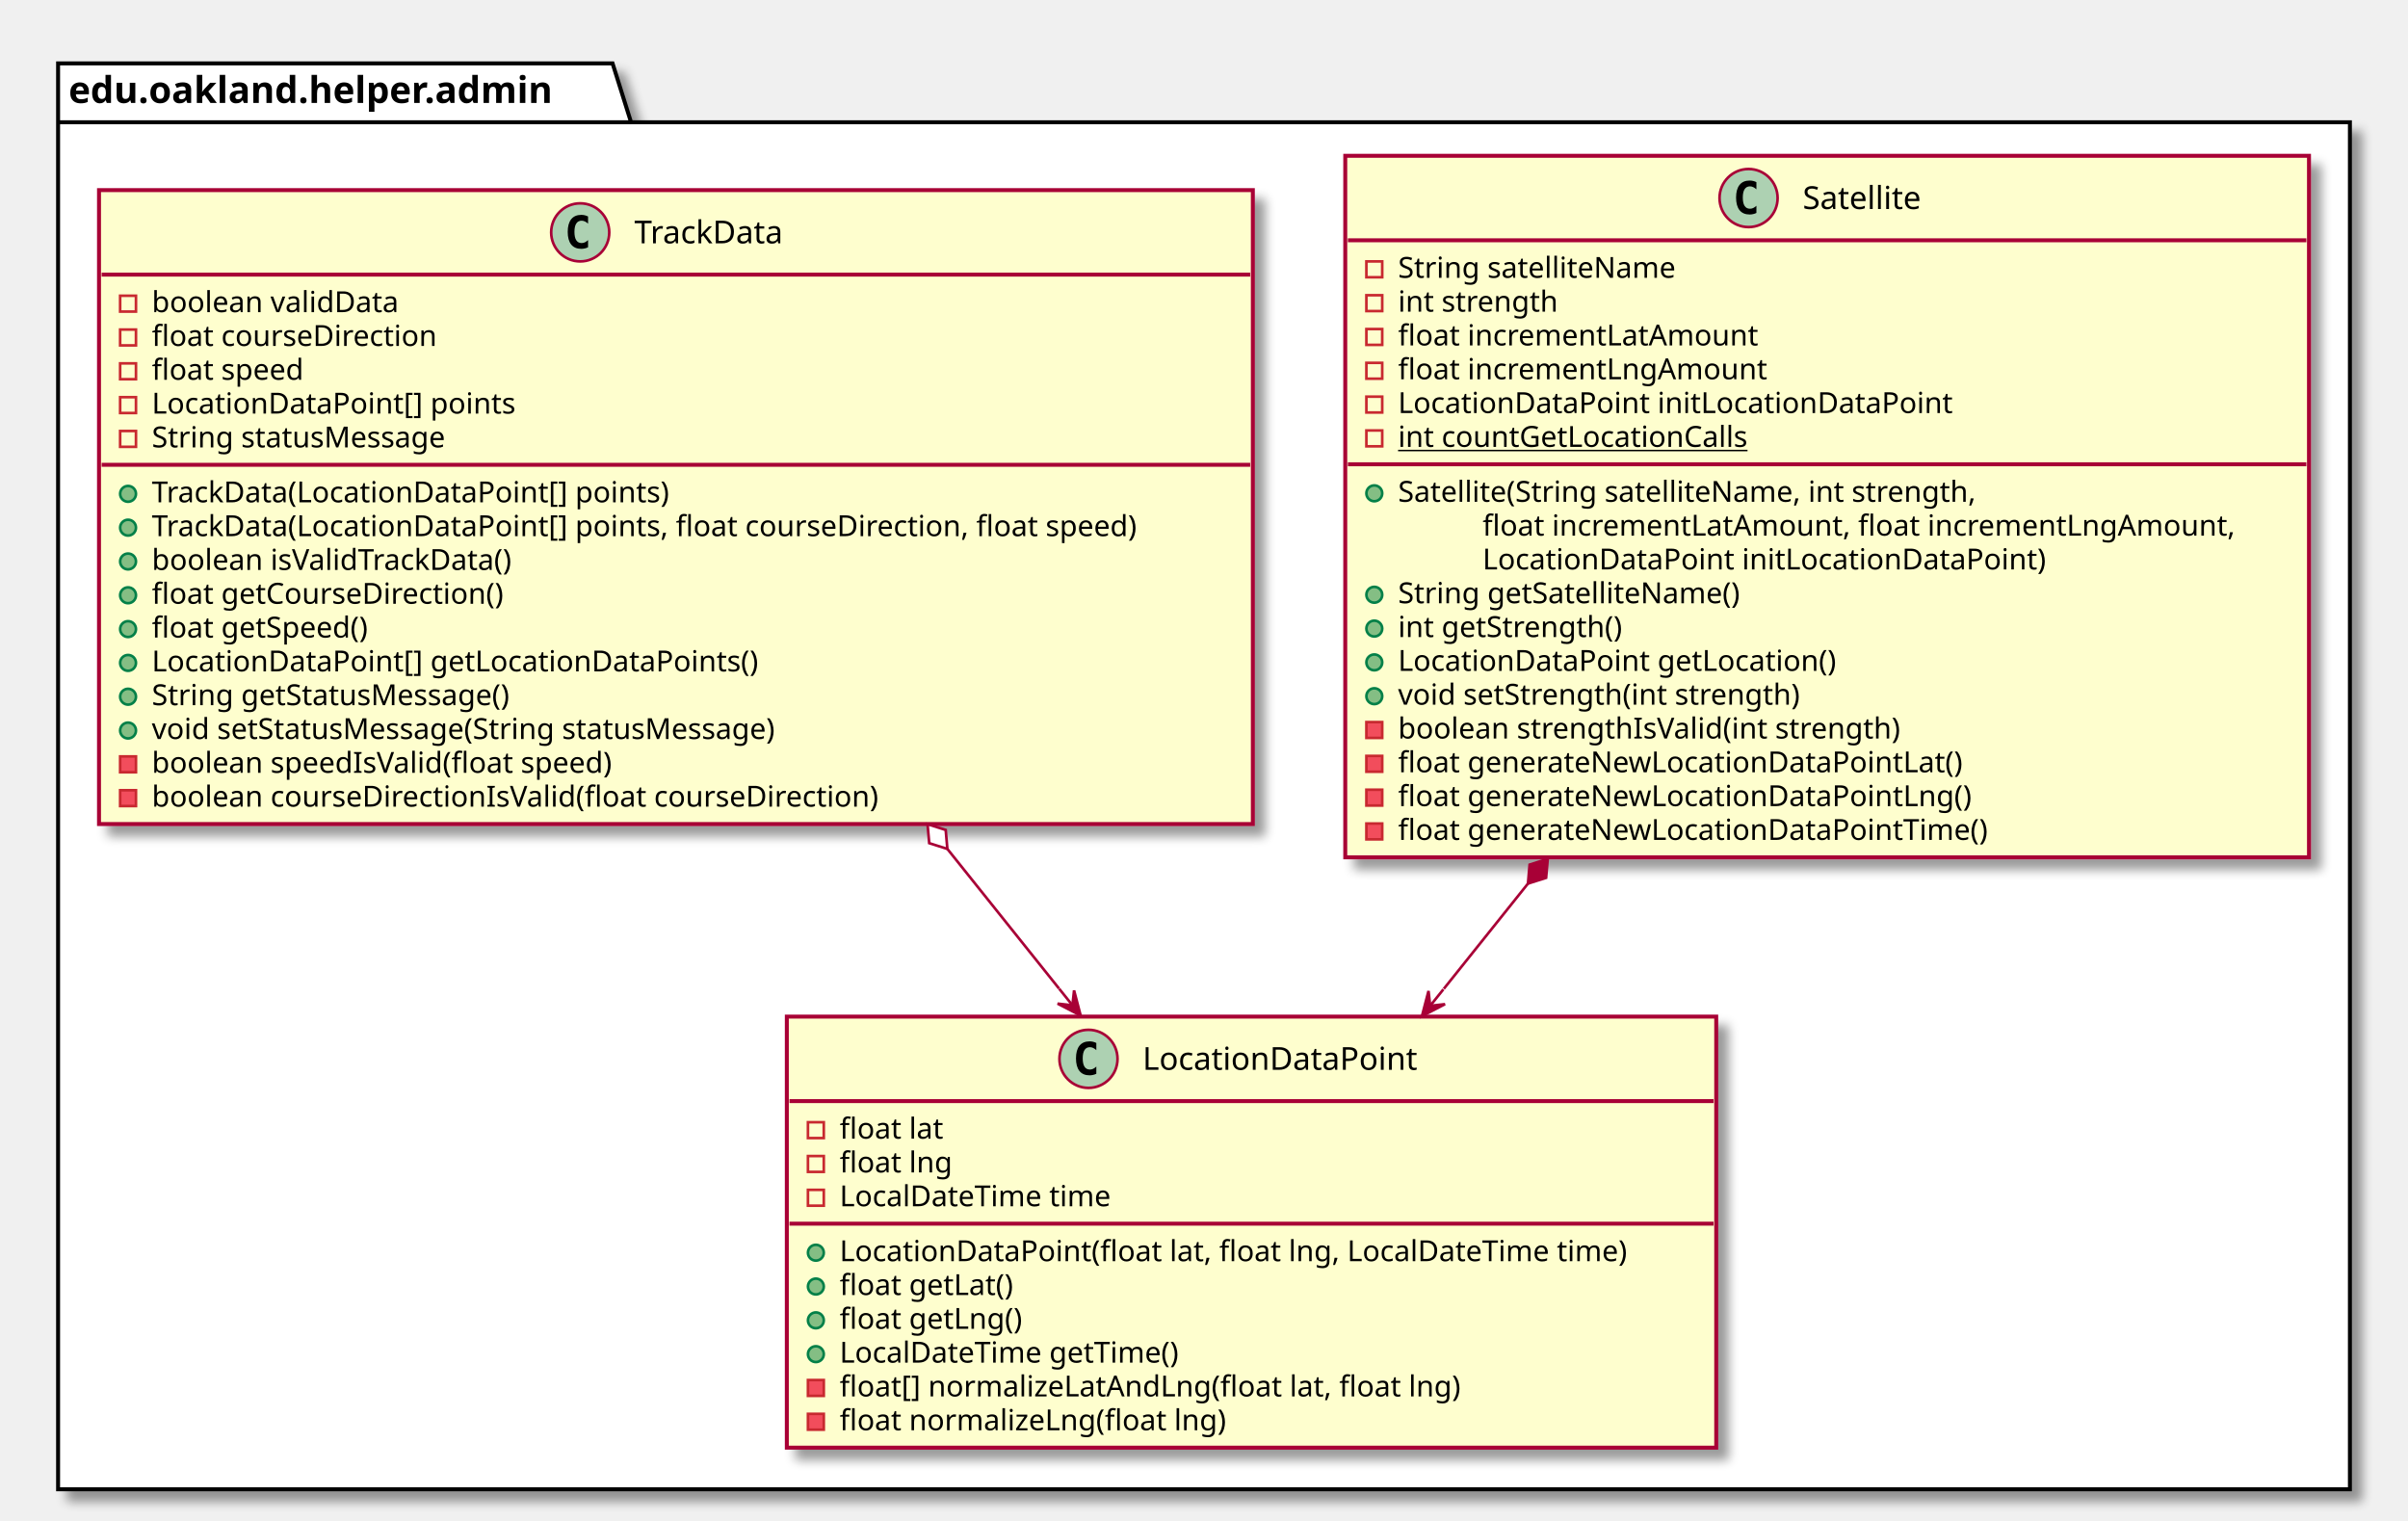
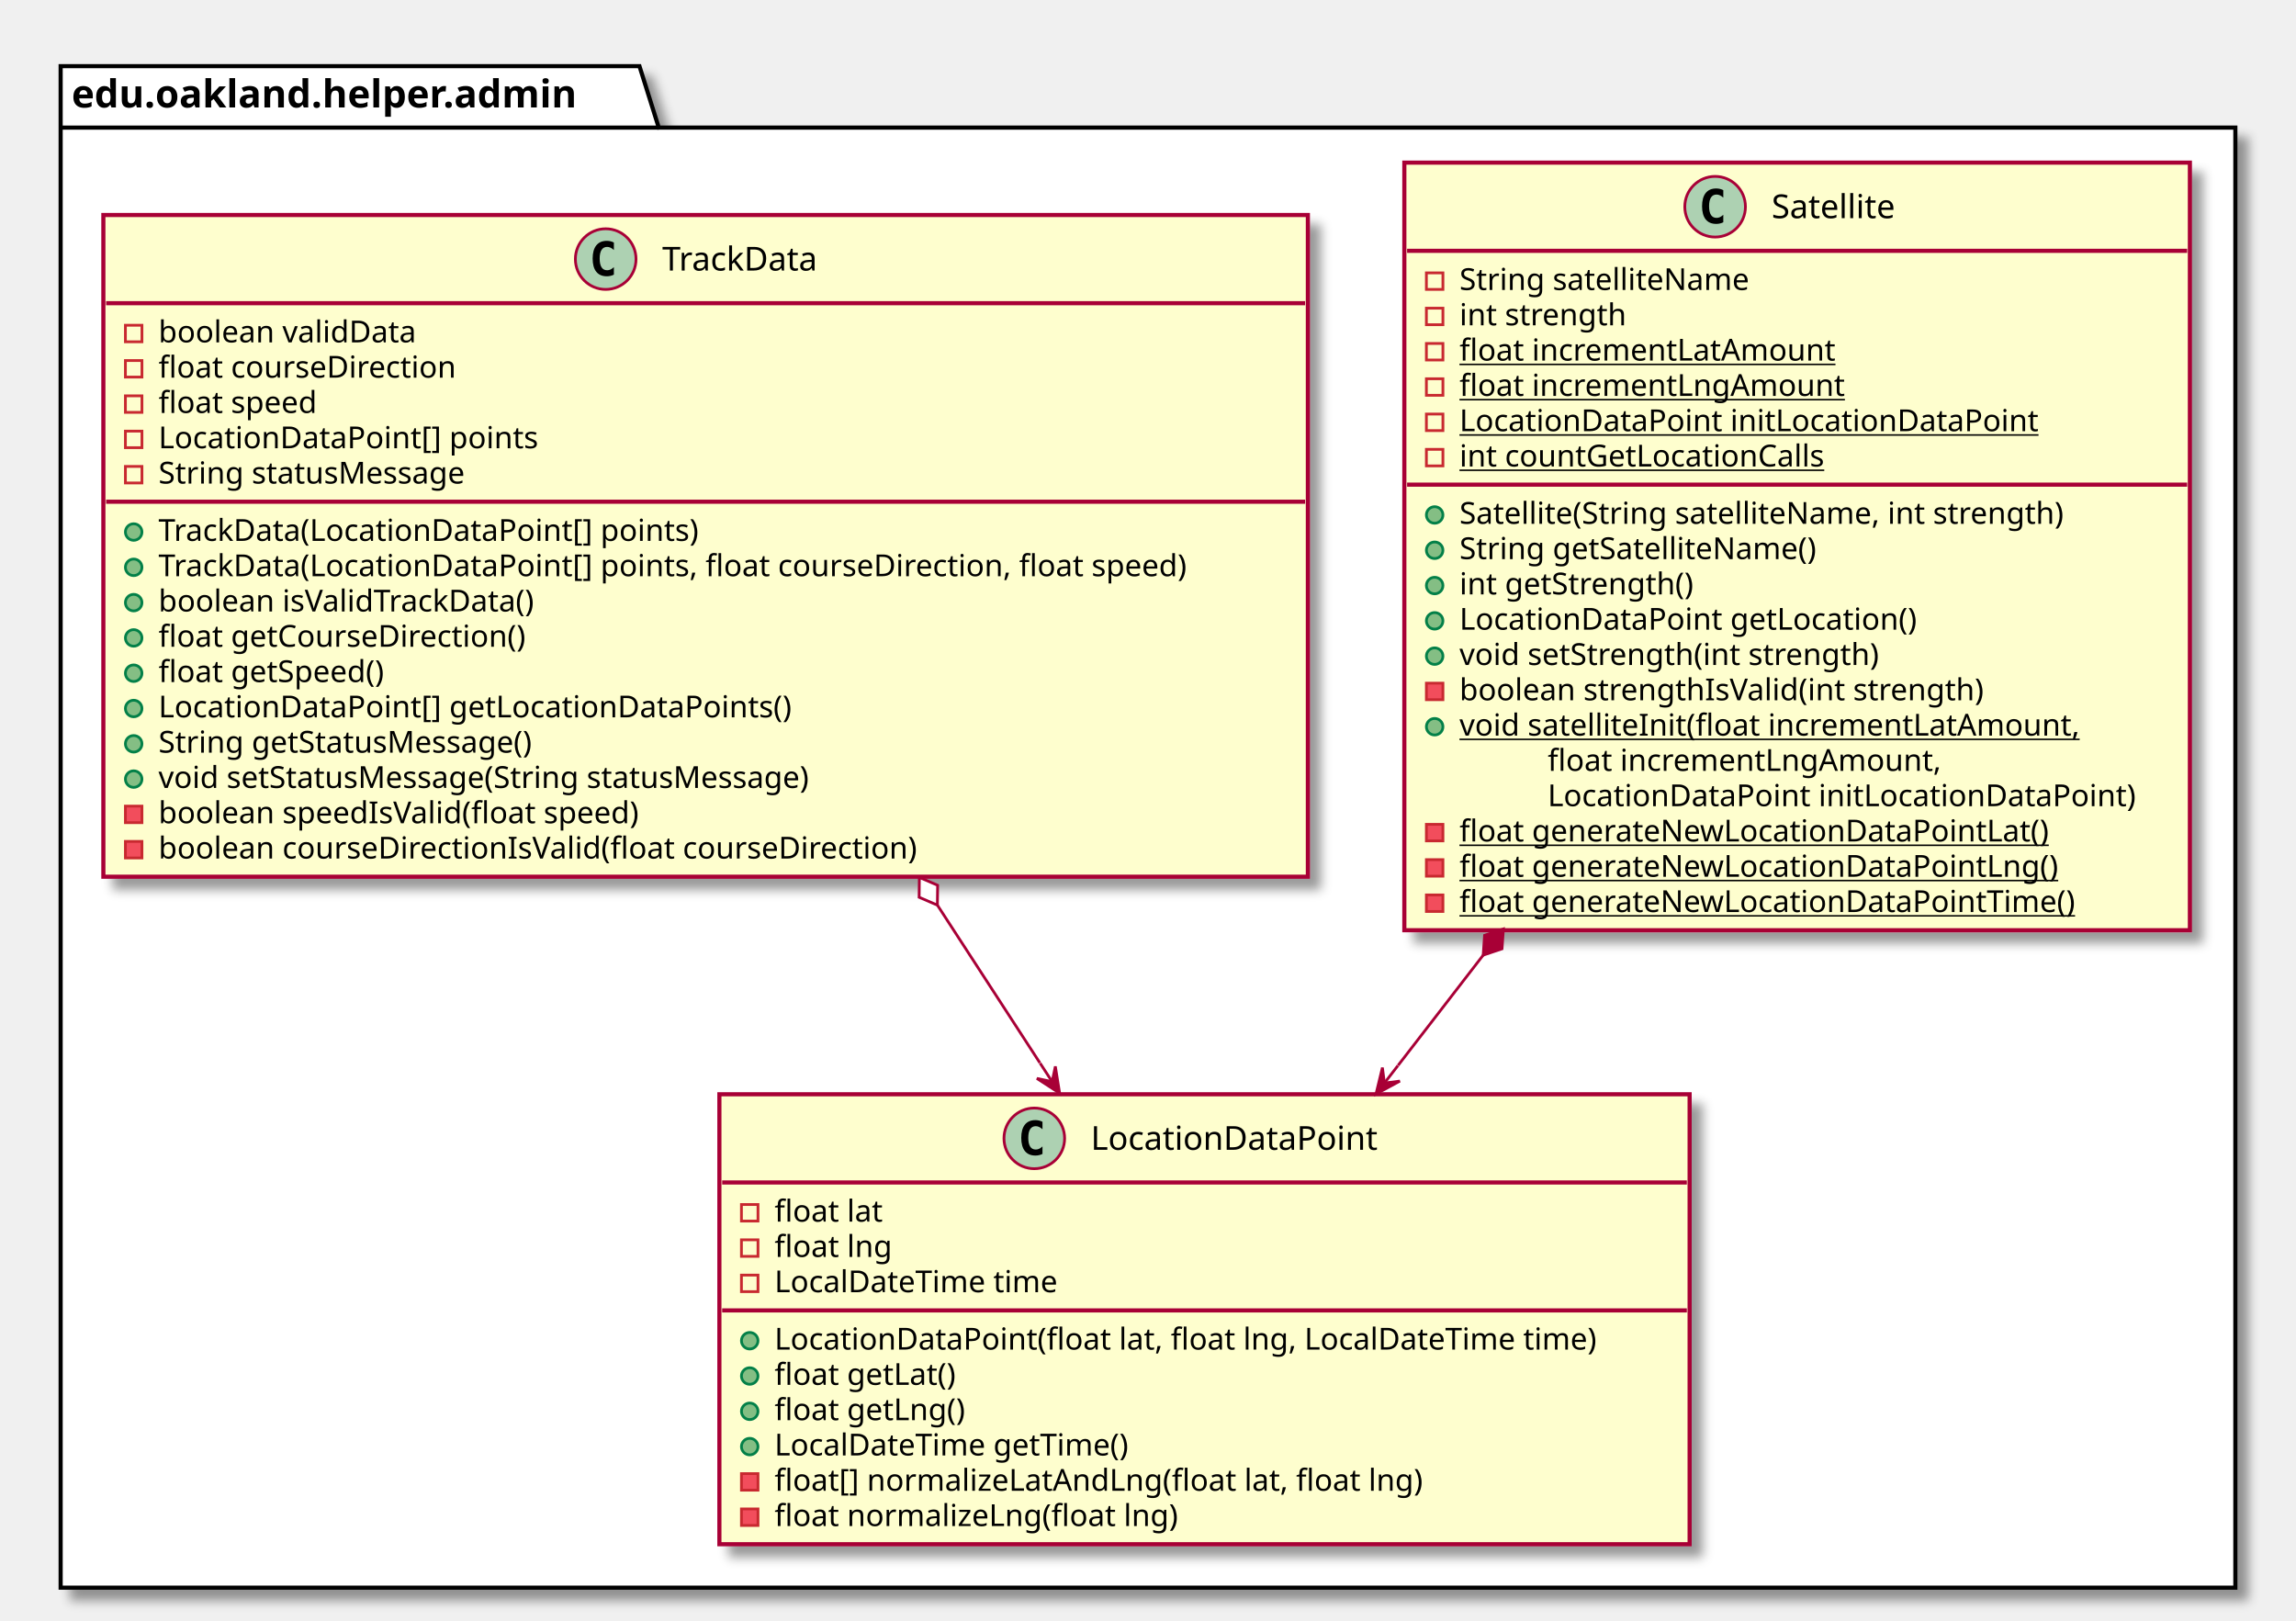
- <svg xmlns="http://www.w3.org/2000/svg" contentScriptType="application/ecmascript" contentStyleType="text/css" height="576px" preserveAspectRatio="none" style="width:912px;height:576px;" version="1.1" viewBox="0 0 912 576" width="912px" zoomAndPan="magnify">
+ <svg xmlns="http://www.w3.org/2000/svg" contentScriptType="application/ecmascript" contentStyleType="text/css" height="588px" preserveAspectRatio="none" style="width:833px;height:588px;" version="1.1" viewBox="0 0 833 588" width="833px" zoomAndPan="magnify">
  <defs>
-     <filter height="300%" id="f1wknjzszbouxo" width="300%" x="-1" y="-1">
+     <filter height="300%" id="f1nj46cn3oyzeo" width="300%" x="-1" y="-1">
      <feGaussianBlur result="blurOut" stdDeviation="2.0" />
      <feColorMatrix in="blurOut" result="blurOut2" type="matrix" values="0 0 0 0 0 0 0 0 0 0 0 0 0 0 0 0 0 0 .4 0" />
      <feOffset dx="4.0" dy="4.0" in="blurOut2" result="blurOut3" />
      <feBlend in="SourceGraphic" in2="blurOut3" mode="normal" />
    </filter>
  </defs>
  <g>
-     <polygon fill="#FFFFFF" filter="url(#f1wknjzszbouxo)" points="22,24,232,24,239,46.297,890,46.297,890,564,22,564,22,24" style="stroke: #000000; stroke-width: 1.5;" />
+     <polygon fill="#FFFFFF" filter="url(#f1nj46cn3oyzeo)" points="22,24,232,24,239,46.297,811,46.297,811,576,22,576,22,24" style="stroke: #000000; stroke-width: 1.5;" />
    <line style="stroke: #000000; stroke-width: 1.5;" x1="22" x2="239" y1="46.297" y2="46.297" />
    <text fill="#000000" font-family="sans-serif" font-size="14" font-weight="bold" lengthAdjust="spacingAndGlyphs" textLength="204" x="26" y="38.995">edu.oakland.helper.admin</text>
-     <rect fill="#FEFECE" filter="url(#f1wknjzszbouxo)" height="163.242" id="LocationDataPoint" style="stroke: #A80036; stroke-width: 1.5;" width="352" x="298" y="385" />
-     <ellipse cx="412.25" cy="401" fill="#ADD1B2" rx="11" ry="11" style="stroke: #A80036; stroke-width: 1.0;" />
-     <path d="M415.219,406.641 Q414.641,406.938 414,407.078 Q413.359,407.234 412.656,407.234 Q410.156,407.234 408.828,405.594 Q407.516,403.938 407.516,400.812 Q407.516,397.688 408.828,396.031 Q410.156,394.375 412.656,394.375 Q413.359,394.375 414,394.531 Q414.656,394.688 415.219,394.984 L415.219,397.703 Q414.594,397.125 414,396.859 Q413.406,396.578 412.781,396.578 Q411.438,396.578 410.75,397.656 Q410.062,398.719 410.062,400.812 Q410.062,402.906 410.75,403.984 Q411.438,405.047 412.781,405.047 Q413.406,405.047 414,404.781 Q414.594,404.5 415.219,403.922 L415.219,406.641 Z " />
-     <text fill="#000000" font-family="sans-serif" font-size="12" lengthAdjust="spacingAndGlyphs" textLength="115" x="432.75" y="405.154">LocationDataPoint</text>
-     <line style="stroke: #A80036; stroke-width: 1.5;" x1="299" x2="649" y1="417" y2="417" />
-     <rect fill="none" height="6" style="stroke: #C82930; stroke-width: 1.0;" width="6" x="306" y="425" />
-     <text fill="#000000" font-family="sans-serif" font-size="11" lengthAdjust="spacingAndGlyphs" textLength="43" x="318" y="431.21">float lat</text>
-     <rect fill="none" height="6" style="stroke: #C82930; stroke-width: 1.0;" width="6" x="306" y="437.805" />
-     <text fill="#000000" font-family="sans-serif" font-size="11" lengthAdjust="spacingAndGlyphs" textLength="46" x="318" y="444.015">float lng</text>
-     <rect fill="none" height="6" style="stroke: #C82930; stroke-width: 1.0;" width="6" x="306" y="450.609" />
-     <text fill="#000000" font-family="sans-serif" font-size="11" lengthAdjust="spacingAndGlyphs" textLength="112" x="318" y="456.82">LocalDateTime time</text>
-     <line style="stroke: #A80036; stroke-width: 1.5;" x1="299" x2="649" y1="463.414" y2="463.414" />
-     <ellipse cx="309" cy="474.414" fill="#84BE84" rx="3" ry="3" style="stroke: #038048; stroke-width: 1.0;" />
-     <text fill="#000000" font-family="sans-serif" font-size="11" lengthAdjust="spacingAndGlyphs" textLength="326" x="318" y="477.625">LocationDataPoint(float lat, float lng, LocalDateTime time)</text>
-     <ellipse cx="309" cy="487.219" fill="#84BE84" rx="3" ry="3" style="stroke: #038048; stroke-width: 1.0;" />
-     <text fill="#000000" font-family="sans-serif" font-size="11" lengthAdjust="spacingAndGlyphs" textLength="72" x="318" y="490.429">float getLat()</text>
-     <ellipse cx="309" cy="500.023" fill="#84BE84" rx="3" ry="3" style="stroke: #038048; stroke-width: 1.0;" />
-     <text fill="#000000" font-family="sans-serif" font-size="11" lengthAdjust="spacingAndGlyphs" textLength="75" x="318" y="503.234">float getLng()</text>
-     <ellipse cx="309" cy="512.828" fill="#84BE84" rx="3" ry="3" style="stroke: #038048; stroke-width: 1.0;" />
-     <text fill="#000000" font-family="sans-serif" font-size="11" lengthAdjust="spacingAndGlyphs" textLength="141" x="318" y="516.039">LocalDateTime getTime()</text>
-     <rect fill="#F24D5C" height="6" style="stroke: #C82930; stroke-width: 1.0;" width="6" x="306" y="522.633" />
-     <text fill="#000000" font-family="sans-serif" font-size="11" lengthAdjust="spacingAndGlyphs" textLength="255" x="318" y="528.843">float[] normalizeLatAndLng(float lat, float lng)</text>
-     <rect fill="#F24D5C" height="6" style="stroke: #C82930; stroke-width: 1.0;" width="6" x="306" y="535.438" />
-     <text fill="#000000" font-family="sans-serif" font-size="11" lengthAdjust="spacingAndGlyphs" textLength="158" x="318" y="541.648">float normalizeLng(float lng)</text>
-     <rect fill="#FEFECE" filter="url(#f1wknjzszbouxo)" height="265.68" id="Satellite" style="stroke: #A80036; stroke-width: 1.5;" width="365" x="509.5" y="59" />
-     <ellipse cx="662.25" cy="75" fill="#ADD1B2" rx="11" ry="11" style="stroke: #A80036; stroke-width: 1.0;" />
-     <path d="M665.219,80.641 Q664.641,80.938 664,81.078 Q663.359,81.234 662.656,81.234 Q660.156,81.234 658.828,79.594 Q657.516,77.938 657.516,74.812 Q657.516,71.688 658.828,70.031 Q660.156,68.375 662.656,68.375 Q663.359,68.375 664,68.531 Q664.656,68.688 665.219,68.984 L665.219,71.703 Q664.594,71.125 664,70.859 Q663.406,70.578 662.781,70.578 Q661.438,70.578 660.75,71.656 Q660.062,72.719 660.062,74.812 Q660.062,76.906 660.75,77.984 Q661.438,79.047 662.781,79.047 Q663.406,79.047 664,78.781 Q664.594,78.5 665.219,77.922 L665.219,80.641 Z " />
-     <text fill="#000000" font-family="sans-serif" font-size="12" lengthAdjust="spacingAndGlyphs" textLength="51" x="682.75" y="79.154">Satellite</text>
-     <line style="stroke: #A80036; stroke-width: 1.5;" x1="510.5" x2="873.5" y1="91" y2="91" />
+     <rect fill="#FEFECE" filter="url(#f1nj46cn3oyzeo)" height="163.242" id="LocationDataPoint" style="stroke: #A80036; stroke-width: 1.5;" width="352" x="261" y="397" />
+     <ellipse cx="375.25" cy="413" fill="#ADD1B2" rx="11" ry="11" style="stroke: #A80036; stroke-width: 1.0;" />
+     <path d="M378.219,418.641 Q377.641,418.938 377,419.078 Q376.359,419.234 375.656,419.234 Q373.156,419.234 371.828,417.594 Q370.516,415.938 370.516,412.812 Q370.516,409.688 371.828,408.031 Q373.156,406.375 375.656,406.375 Q376.359,406.375 377,406.531 Q377.656,406.688 378.219,406.984 L378.219,409.703 Q377.594,409.125 377,408.859 Q376.406,408.578 375.781,408.578 Q374.438,408.578 373.75,409.656 Q373.062,410.719 373.062,412.812 Q373.062,414.906 373.75,415.984 Q374.438,417.047 375.781,417.047 Q376.406,417.047 377,416.781 Q377.594,416.5 378.219,415.922 L378.219,418.641 Z " />
+     <text fill="#000000" font-family="sans-serif" font-size="12" lengthAdjust="spacingAndGlyphs" textLength="115" x="395.75" y="417.154">LocationDataPoint</text>
+     <line style="stroke: #A80036; stroke-width: 1.5;" x1="262" x2="612" y1="429" y2="429" />
+     <rect fill="none" height="6" style="stroke: #C82930; stroke-width: 1.0;" width="6" x="269" y="437" />
+     <text fill="#000000" font-family="sans-serif" font-size="11" lengthAdjust="spacingAndGlyphs" textLength="43" x="281" y="443.21">float lat</text>
+     <rect fill="none" height="6" style="stroke: #C82930; stroke-width: 1.0;" width="6" x="269" y="449.805" />
+     <text fill="#000000" font-family="sans-serif" font-size="11" lengthAdjust="spacingAndGlyphs" textLength="46" x="281" y="456.015">float lng</text>
+     <rect fill="none" height="6" style="stroke: #C82930; stroke-width: 1.0;" width="6" x="269" y="462.609" />
+     <text fill="#000000" font-family="sans-serif" font-size="11" lengthAdjust="spacingAndGlyphs" textLength="112" x="281" y="468.82">LocalDateTime time</text>
+     <line style="stroke: #A80036; stroke-width: 1.5;" x1="262" x2="612" y1="475.414" y2="475.414" />
+     <ellipse cx="272" cy="486.414" fill="#84BE84" rx="3" ry="3" style="stroke: #038048; stroke-width: 1.0;" />
+     <text fill="#000000" font-family="sans-serif" font-size="11" lengthAdjust="spacingAndGlyphs" textLength="326" x="281" y="489.625">LocationDataPoint(float lat, float lng, LocalDateTime time)</text>
+     <ellipse cx="272" cy="499.219" fill="#84BE84" rx="3" ry="3" style="stroke: #038048; stroke-width: 1.0;" />
+     <text fill="#000000" font-family="sans-serif" font-size="11" lengthAdjust="spacingAndGlyphs" textLength="72" x="281" y="502.429">float getLat()</text>
+     <ellipse cx="272" cy="512.023" fill="#84BE84" rx="3" ry="3" style="stroke: #038048; stroke-width: 1.0;" />
+     <text fill="#000000" font-family="sans-serif" font-size="11" lengthAdjust="spacingAndGlyphs" textLength="75" x="281" y="515.234">float getLng()</text>
+     <ellipse cx="272" cy="524.828" fill="#84BE84" rx="3" ry="3" style="stroke: #038048; stroke-width: 1.0;" />
+     <text fill="#000000" font-family="sans-serif" font-size="11" lengthAdjust="spacingAndGlyphs" textLength="141" x="281" y="528.039">LocalDateTime getTime()</text>
+     <rect fill="#F24D5C" height="6" style="stroke: #C82930; stroke-width: 1.0;" width="6" x="269" y="534.633" />
+     <text fill="#000000" font-family="sans-serif" font-size="11" lengthAdjust="spacingAndGlyphs" textLength="255" x="281" y="540.843">float[] normalizeLatAndLng(float lat, float lng)</text>
+     <rect fill="#F24D5C" height="6" style="stroke: #C82930; stroke-width: 1.0;" width="6" x="269" y="547.438" />
+     <text fill="#000000" font-family="sans-serif" font-size="11" lengthAdjust="spacingAndGlyphs" textLength="158" x="281" y="553.648">float normalizeLng(float lng)</text>
+     <rect fill="#FEFECE" filter="url(#f1nj46cn3oyzeo)" height="278.484" id="Satellite" style="stroke: #A80036; stroke-width: 1.5;" width="285" x="509.5" y="59" />
+     <ellipse cx="622.25" cy="75" fill="#ADD1B2" rx="11" ry="11" style="stroke: #A80036; stroke-width: 1.0;" />
+     <path d="M625.219,80.641 Q624.641,80.938 624,81.078 Q623.359,81.234 622.656,81.234 Q620.156,81.234 618.828,79.594 Q617.516,77.938 617.516,74.812 Q617.516,71.688 618.828,70.031 Q620.156,68.375 622.656,68.375 Q623.359,68.375 624,68.531 Q624.656,68.688 625.219,68.984 L625.219,71.703 Q624.594,71.125 624,70.859 Q623.406,70.578 622.781,70.578 Q621.438,70.578 620.75,71.656 Q620.062,72.719 620.062,74.812 Q620.062,76.906 620.75,77.984 Q621.438,79.047 622.781,79.047 Q623.406,79.047 624,78.781 Q624.594,78.5 625.219,77.922 L625.219,80.641 Z " />
+     <text fill="#000000" font-family="sans-serif" font-size="12" lengthAdjust="spacingAndGlyphs" textLength="51" x="642.75" y="79.154">Satellite</text>
+     <line style="stroke: #A80036; stroke-width: 1.5;" x1="510.5" x2="793.5" y1="91" y2="91" />
    <rect fill="none" height="6" style="stroke: #C82930; stroke-width: 1.0;" width="6" x="517.5" y="99" />
    <text fill="#000000" font-family="sans-serif" font-size="11" lengthAdjust="spacingAndGlyphs" textLength="116" x="529.5" y="105.21">String satelliteName</text>
    <rect fill="none" height="6" style="stroke: #C82930; stroke-width: 1.0;" width="6" x="517.5" y="111.805" />
    <text fill="#000000" font-family="sans-serif" font-size="11" lengthAdjust="spacingAndGlyphs" textLength="66" x="529.5" y="118.015">int strength</text>
    <rect fill="none" height="6" style="stroke: #C82930; stroke-width: 1.0;" width="6" x="517.5" y="124.609" />
-     <text fill="#000000" font-family="sans-serif" font-size="11" lengthAdjust="spacingAndGlyphs" textLength="146" x="529.5" y="130.82">float incrementLatAmount</text>
+     <text fill="#000000" font-family="sans-serif" font-size="11" lengthAdjust="spacingAndGlyphs" text-decoration="underline" textLength="146" x="529.5" y="130.82">float incrementLatAmount</text>
    <rect fill="none" height="6" style="stroke: #C82930; stroke-width: 1.0;" width="6" x="517.5" y="137.414" />
-     <text fill="#000000" font-family="sans-serif" font-size="11" lengthAdjust="spacingAndGlyphs" textLength="149" x="529.5" y="143.625">float incrementLngAmount</text>
+     <text fill="#000000" font-family="sans-serif" font-size="11" lengthAdjust="spacingAndGlyphs" text-decoration="underline" textLength="149" x="529.5" y="143.625">float incrementLngAmount</text>
    <rect fill="none" height="6" style="stroke: #C82930; stroke-width: 1.0;" width="6" x="517.5" y="150.219" />
-     <text fill="#000000" font-family="sans-serif" font-size="11" lengthAdjust="spacingAndGlyphs" textLength="223" x="529.5" y="156.429">LocationDataPoint initLocationDataPoint</text>
+     <text fill="#000000" font-family="sans-serif" font-size="11" lengthAdjust="spacingAndGlyphs" text-decoration="underline" textLength="223" x="529.5" y="156.429">LocationDataPoint initLocationDataPoint</text>
    <rect fill="none" height="6" style="stroke: #C82930; stroke-width: 1.0;" width="6" x="517.5" y="163.023" />
    <text fill="#000000" font-family="sans-serif" font-size="11" lengthAdjust="spacingAndGlyphs" text-decoration="underline" textLength="144" x="529.5" y="169.234">int countGetLocationCalls</text>
-     <line style="stroke: #A80036; stroke-width: 1.5;" x1="510.5" x2="873.5" y1="175.828" y2="175.828" />
+     <line style="stroke: #A80036; stroke-width: 1.5;" x1="510.5" x2="793.5" y1="175.828" y2="175.828" />
    <ellipse cx="520.5" cy="186.828" fill="#84BE84" rx="3" ry="3" style="stroke: #038048; stroke-width: 1.0;" />
-     <text fill="#000000" font-family="sans-serif" font-size="11" lengthAdjust="spacingAndGlyphs" textLength="244" x="529.5" y="190.039">Satellite(String satelliteName, int strength,</text>
-     <text fill="#000000" font-family="sans-serif" font-size="11" lengthAdjust="spacingAndGlyphs" textLength="307" x="561.5" y="202.843">float incrementLatAmount, float incrementLngAmount,</text>
-     <text fill="#000000" font-family="sans-serif" font-size="11" lengthAdjust="spacingAndGlyphs" textLength="227" x="561.5" y="215.648">LocationDataPoint initLocationDataPoint)</text>
+     <text fill="#000000" font-family="sans-serif" font-size="11" lengthAdjust="spacingAndGlyphs" textLength="244" x="529.5" y="190.039">Satellite(String satelliteName, int strength)</text>
+     <ellipse cx="520.5" cy="199.633" fill="#84BE84" rx="3" ry="3" style="stroke: #038048; stroke-width: 1.0;" />
+     <text fill="#000000" font-family="sans-serif" font-size="11" lengthAdjust="spacingAndGlyphs" textLength="143" x="529.5" y="202.843">String getSatelliteName()</text>
+     <ellipse cx="520.5" cy="212.438" fill="#84BE84" rx="3" ry="3" style="stroke: #038048; stroke-width: 1.0;" />
+     <text fill="#000000" font-family="sans-serif" font-size="11" lengthAdjust="spacingAndGlyphs" textLength="93" x="529.5" y="215.648">int getStrength()</text>
    <ellipse cx="520.5" cy="225.242" fill="#84BE84" rx="3" ry="3" style="stroke: #038048; stroke-width: 1.0;" />
-     <text fill="#000000" font-family="sans-serif" font-size="11" lengthAdjust="spacingAndGlyphs" textLength="143" x="529.5" y="228.453">String getSatelliteName()</text>
+     <text fill="#000000" font-family="sans-serif" font-size="11" lengthAdjust="spacingAndGlyphs" textLength="178" x="529.5" y="228.453">LocationDataPoint getLocation()</text>
    <ellipse cx="520.5" cy="238.047" fill="#84BE84" rx="3" ry="3" style="stroke: #038048; stroke-width: 1.0;" />
-     <text fill="#000000" font-family="sans-serif" font-size="11" lengthAdjust="spacingAndGlyphs" textLength="93" x="529.5" y="241.257">int getStrength()</text>
-     <ellipse cx="520.5" cy="250.852" fill="#84BE84" rx="3" ry="3" style="stroke: #038048; stroke-width: 1.0;" />
-     <text fill="#000000" font-family="sans-serif" font-size="11" lengthAdjust="spacingAndGlyphs" textLength="178" x="529.5" y="254.062">LocationDataPoint getLocation()</text>
+     <text fill="#000000" font-family="sans-serif" font-size="11" lengthAdjust="spacingAndGlyphs" textLength="168" x="529.5" y="241.257">void setStrength(int strength)</text>
+     <rect fill="#F24D5C" height="6" style="stroke: #C82930; stroke-width: 1.0;" width="6" x="517.5" y="247.852" />
+     <text fill="#000000" font-family="sans-serif" font-size="11" lengthAdjust="spacingAndGlyphs" textLength="208" x="529.5" y="254.062">boolean strengthIsValid(int strength)</text>
    <ellipse cx="520.5" cy="263.656" fill="#84BE84" rx="3" ry="3" style="stroke: #038048; stroke-width: 1.0;" />
-     <text fill="#000000" font-family="sans-serif" font-size="11" lengthAdjust="spacingAndGlyphs" textLength="168" x="529.5" y="266.867">void setStrength(int strength)</text>
-     <rect fill="#F24D5C" height="6" style="stroke: #C82930; stroke-width: 1.0;" width="6" x="517.5" y="273.461" />
-     <text fill="#000000" font-family="sans-serif" font-size="11" lengthAdjust="spacingAndGlyphs" textLength="208" x="529.5" y="279.671">boolean strengthIsValid(int strength)</text>
-     <rect fill="#F24D5C" height="6" style="stroke: #C82930; stroke-width: 1.0;" width="6" x="517.5" y="286.266" />
-     <text fill="#000000" font-family="sans-serif" font-size="11" lengthAdjust="spacingAndGlyphs" textLength="230" x="529.5" y="292.476">float generateNewLocationDataPointLat()</text>
+     <text fill="#000000" font-family="sans-serif" font-size="11" lengthAdjust="spacingAndGlyphs" text-decoration="underline" textLength="243" x="529.5" y="266.867">void satelliteInit(float incrementLatAmount,</text>
+     <text fill="#000000" font-family="sans-serif" font-size="11" lengthAdjust="spacingAndGlyphs" textLength="153" x="561.5" y="279.671">float incrementLngAmount,</text>
+     <text fill="#000000" font-family="sans-serif" font-size="11" lengthAdjust="spacingAndGlyphs" textLength="227" x="561.5" y="292.476">LocationDataPoint initLocationDataPoint)</text>
    <rect fill="#F24D5C" height="6" style="stroke: #C82930; stroke-width: 1.0;" width="6" x="517.5" y="299.07" />
-     <text fill="#000000" font-family="sans-serif" font-size="11" lengthAdjust="spacingAndGlyphs" textLength="233" x="529.5" y="305.281">float generateNewLocationDataPointLng()</text>
+     <text fill="#000000" font-family="sans-serif" font-size="11" lengthAdjust="spacingAndGlyphs" text-decoration="underline" textLength="230" x="529.5" y="305.281">float generateNewLocationDataPointLat()</text>
    <rect fill="#F24D5C" height="6" style="stroke: #C82930; stroke-width: 1.0;" width="6" x="517.5" y="311.875" />
-     <text fill="#000000" font-family="sans-serif" font-size="11" lengthAdjust="spacingAndGlyphs" textLength="241" x="529.5" y="318.085">float generateNewLocationDataPointTime()</text>
-     <rect fill="#FEFECE" filter="url(#f1wknjzszbouxo)" height="240.07" id="TrackData" style="stroke: #A80036; stroke-width: 1.5;" width="437" x="37.5" y="72" />
-     <ellipse cx="219.75" cy="88" fill="#ADD1B2" rx="11" ry="11" style="stroke: #A80036; stroke-width: 1.0;" />
-     <path d="M222.719,93.641 Q222.141,93.938 221.5,94.078 Q220.859,94.234 220.156,94.234 Q217.656,94.234 216.328,92.594 Q215.016,90.938 215.016,87.812 Q215.016,84.688 216.328,83.031 Q217.656,81.375 220.156,81.375 Q220.859,81.375 221.5,81.531 Q222.156,81.688 222.719,81.984 L222.719,84.703 Q222.094,84.125 221.5,83.859 Q220.906,83.578 220.281,83.578 Q218.938,83.578 218.25,84.656 Q217.562,85.719 217.562,87.812 Q217.562,89.906 218.25,90.984 Q218.938,92.047 220.281,92.047 Q220.906,92.047 221.5,91.781 Q222.094,91.5 222.719,90.922 L222.719,93.641 Z " />
-     <text fill="#000000" font-family="sans-serif" font-size="12" lengthAdjust="spacingAndGlyphs" textLength="64" x="240.25" y="92.154">TrackData</text>
-     <line style="stroke: #A80036; stroke-width: 1.5;" x1="38.5" x2="473.5" y1="104" y2="104" />
-     <rect fill="none" height="6" style="stroke: #C82930; stroke-width: 1.0;" width="6" x="45.5" y="112" />
-     <text fill="#000000" font-family="sans-serif" font-size="11" lengthAdjust="spacingAndGlyphs" textLength="101" x="57.5" y="118.21">boolean validData</text>
-     <rect fill="none" height="6" style="stroke: #C82930; stroke-width: 1.0;" width="6" x="45.5" y="124.805" />
-     <text fill="#000000" font-family="sans-serif" font-size="11" lengthAdjust="spacingAndGlyphs" textLength="118" x="57.5" y="131.015">float courseDirection</text>
-     <rect fill="none" height="6" style="stroke: #C82930; stroke-width: 1.0;" width="6" x="45.5" y="137.609" />
-     <text fill="#000000" font-family="sans-serif" font-size="11" lengthAdjust="spacingAndGlyphs" textLength="64" x="57.5" y="143.82">float speed</text>
-     <rect fill="none" height="6" style="stroke: #C82930; stroke-width: 1.0;" width="6" x="45.5" y="150.414" />
-     <text fill="#000000" font-family="sans-serif" font-size="11" lengthAdjust="spacingAndGlyphs" textLength="148" x="57.5" y="156.625">LocationDataPoint[] points</text>
-     <rect fill="none" height="6" style="stroke: #C82930; stroke-width: 1.0;" width="6" x="45.5" y="163.219" />
-     <text fill="#000000" font-family="sans-serif" font-size="11" lengthAdjust="spacingAndGlyphs" textLength="125" x="57.5" y="169.429">String statusMessage</text>
-     <line style="stroke: #A80036; stroke-width: 1.5;" x1="38.5" x2="473.5" y1="176.023" y2="176.023" />
-     <ellipse cx="48.5" cy="187.023" fill="#84BE84" rx="3" ry="3" style="stroke: #038048; stroke-width: 1.0;" />
-     <text fill="#000000" font-family="sans-serif" font-size="11" lengthAdjust="spacingAndGlyphs" textLength="213" x="57.5" y="190.234">TrackData(LocationDataPoint[] points)</text>
-     <ellipse cx="48.5" cy="199.828" fill="#84BE84" rx="3" ry="3" style="stroke: #038048; stroke-width: 1.0;" />
-     <text fill="#000000" font-family="sans-serif" font-size="11" lengthAdjust="spacingAndGlyphs" textLength="411" x="57.5" y="203.039">TrackData(LocationDataPoint[] points, float courseDirection, float speed)</text>
-     <ellipse cx="48.5" cy="212.633" fill="#84BE84" rx="3" ry="3" style="stroke: #038048; stroke-width: 1.0;" />
-     <text fill="#000000" font-family="sans-serif" font-size="11" lengthAdjust="spacingAndGlyphs" textLength="151" x="57.5" y="215.843">boolean isValidTrackData()</text>
-     <ellipse cx="48.5" cy="225.438" fill="#84BE84" rx="3" ry="3" style="stroke: #038048; stroke-width: 1.0;" />
-     <text fill="#000000" font-family="sans-serif" font-size="11" lengthAdjust="spacingAndGlyphs" textLength="146" x="57.5" y="228.648">float getCourseDirection()</text>
-     <ellipse cx="48.5" cy="238.242" fill="#84BE84" rx="3" ry="3" style="stroke: #038048; stroke-width: 1.0;" />
-     <text fill="#000000" font-family="sans-serif" font-size="11" lengthAdjust="spacingAndGlyphs" textLength="91" x="57.5" y="241.453">float getSpeed()</text>
-     <ellipse cx="48.5" cy="251.047" fill="#84BE84" rx="3" ry="3" style="stroke: #038048; stroke-width: 1.0;" />
-     <text fill="#000000" font-family="sans-serif" font-size="11" lengthAdjust="spacingAndGlyphs" textLength="247" x="57.5" y="254.257">LocationDataPoint[] getLocationDataPoints()</text>
-     <ellipse cx="48.5" cy="263.852" fill="#84BE84" rx="3" ry="3" style="stroke: #038048; stroke-width: 1.0;" />
-     <text fill="#000000" font-family="sans-serif" font-size="11" lengthAdjust="spacingAndGlyphs" textLength="152" x="57.5" y="267.062">String getStatusMessage()</text>
-     <ellipse cx="48.5" cy="276.656" fill="#84BE84" rx="3" ry="3" style="stroke: #038048; stroke-width: 1.0;" />
-     <text fill="#000000" font-family="sans-serif" font-size="11" lengthAdjust="spacingAndGlyphs" textLength="266" x="57.5" y="279.867">void setStatusMessage(String statusMessage)</text>
-     <rect fill="#F24D5C" height="6" style="stroke: #C82930; stroke-width: 1.0;" width="6" x="45.5" y="286.461" />
-     <text fill="#000000" font-family="sans-serif" font-size="11" lengthAdjust="spacingAndGlyphs" textLength="193" x="57.5" y="292.671">boolean speedIsValid(float speed)</text>
-     <rect fill="#F24D5C" height="6" style="stroke: #C82930; stroke-width: 1.0;" width="6" x="45.5" y="299.266" />
-     <text fill="#000000" font-family="sans-serif" font-size="11" lengthAdjust="spacingAndGlyphs" textLength="301" x="57.5" y="305.476">boolean courseDirectionIsValid(float courseDirection)</text>
-     <path d="M578.694,334.63 C578.694,334.63 556.82,361.97 546.83,374.47 " fill="none" id="Satellite-LocationDataPoint" style="stroke: #A80036; stroke-width: 1.0;" />
-     <polygon fill="#A80036" points="538.54,384.82,547.283,380.285,541.661,380.913,541.032,375.292,538.54,384.82" style="stroke: #A80036; stroke-width: 1.0;" />
-     <line style="stroke: #A80036; stroke-width: 1.0;" x1="541.661" x2="546.665" y1="380.913" y2="374.67" />
-     <polygon fill="#A80036" points="586.19,325.26,579.318,327.446,578.694,334.63,585.565,332.444,586.19,325.26" style="stroke: #A80036; stroke-width: 1.0;" />
-     <path d="M358.804,321.494 C358.804,321.494 387.77,357.71 401.1,374.38 " fill="none" id="TrackData-LocationDataPoint" style="stroke: #A80036; stroke-width: 1.0;" />
-     <polygon fill="#A80036" points="409.29,384.61,406.791,375.083,406.166,380.706,400.544,380.081,409.29,384.61" style="stroke: #A80036; stroke-width: 1.0;" />
-     <line style="stroke: #A80036; stroke-width: 1.0;" x1="406.166" x2="401.17" y1="380.706" y2="374.46" />
-     <polygon fill="#FFFFFF" points="351.3,312.13,351.931,319.313,358.804,321.494,358.173,314.31,351.3,312.13" style="stroke: #A80036; stroke-width: 1.0;" />
+     <text fill="#000000" font-family="sans-serif" font-size="11" lengthAdjust="spacingAndGlyphs" text-decoration="underline" textLength="233" x="529.5" y="318.085">float generateNewLocationDataPointLng()</text>
+     <rect fill="#F24D5C" height="6" style="stroke: #C82930; stroke-width: 1.0;" width="6" x="517.5" y="324.68" />
+     <text fill="#000000" font-family="sans-serif" font-size="11" lengthAdjust="spacingAndGlyphs" text-decoration="underline" textLength="241" x="529.5" y="330.89">float generateNewLocationDataPointTime()</text>
+     <rect fill="#FEFECE" filter="url(#f1nj46cn3oyzeo)" height="240.07" id="TrackData" style="stroke: #A80036; stroke-width: 1.5;" width="437" x="37.5" y="78" />
+     <ellipse cx="219.75" cy="94" fill="#ADD1B2" rx="11" ry="11" style="stroke: #A80036; stroke-width: 1.0;" />
+     <path d="M222.719,99.641 Q222.141,99.938 221.5,100.078 Q220.859,100.234 220.156,100.234 Q217.656,100.234 216.328,98.594 Q215.016,96.938 215.016,93.812 Q215.016,90.688 216.328,89.031 Q217.656,87.375 220.156,87.375 Q220.859,87.375 221.5,87.531 Q222.156,87.688 222.719,87.984 L222.719,90.703 Q222.094,90.125 221.5,89.859 Q220.906,89.578 220.281,89.578 Q218.938,89.578 218.25,90.656 Q217.562,91.719 217.562,93.812 Q217.562,95.906 218.25,96.984 Q218.938,98.047 220.281,98.047 Q220.906,98.047 221.5,97.781 Q222.094,97.5 222.719,96.922 L222.719,99.641 Z " />
+     <text fill="#000000" font-family="sans-serif" font-size="12" lengthAdjust="spacingAndGlyphs" textLength="64" x="240.25" y="98.154">TrackData</text>
+     <line style="stroke: #A80036; stroke-width: 1.5;" x1="38.5" x2="473.5" y1="110" y2="110" />
+     <rect fill="none" height="6" style="stroke: #C82930; stroke-width: 1.0;" width="6" x="45.5" y="118" />
+     <text fill="#000000" font-family="sans-serif" font-size="11" lengthAdjust="spacingAndGlyphs" textLength="101" x="57.5" y="124.21">boolean validData</text>
+     <rect fill="none" height="6" style="stroke: #C82930; stroke-width: 1.0;" width="6" x="45.5" y="130.805" />
+     <text fill="#000000" font-family="sans-serif" font-size="11" lengthAdjust="spacingAndGlyphs" textLength="118" x="57.5" y="137.015">float courseDirection</text>
+     <rect fill="none" height="6" style="stroke: #C82930; stroke-width: 1.0;" width="6" x="45.5" y="143.609" />
+     <text fill="#000000" font-family="sans-serif" font-size="11" lengthAdjust="spacingAndGlyphs" textLength="64" x="57.5" y="149.82">float speed</text>
+     <rect fill="none" height="6" style="stroke: #C82930; stroke-width: 1.0;" width="6" x="45.5" y="156.414" />
+     <text fill="#000000" font-family="sans-serif" font-size="11" lengthAdjust="spacingAndGlyphs" textLength="148" x="57.5" y="162.625">LocationDataPoint[] points</text>
+     <rect fill="none" height="6" style="stroke: #C82930; stroke-width: 1.0;" width="6" x="45.5" y="169.219" />
+     <text fill="#000000" font-family="sans-serif" font-size="11" lengthAdjust="spacingAndGlyphs" textLength="125" x="57.5" y="175.429">String statusMessage</text>
+     <line style="stroke: #A80036; stroke-width: 1.5;" x1="38.5" x2="473.5" y1="182.023" y2="182.023" />
+     <ellipse cx="48.5" cy="193.023" fill="#84BE84" rx="3" ry="3" style="stroke: #038048; stroke-width: 1.0;" />
+     <text fill="#000000" font-family="sans-serif" font-size="11" lengthAdjust="spacingAndGlyphs" textLength="213" x="57.5" y="196.234">TrackData(LocationDataPoint[] points)</text>
+     <ellipse cx="48.5" cy="205.828" fill="#84BE84" rx="3" ry="3" style="stroke: #038048; stroke-width: 1.0;" />
+     <text fill="#000000" font-family="sans-serif" font-size="11" lengthAdjust="spacingAndGlyphs" textLength="411" x="57.5" y="209.039">TrackData(LocationDataPoint[] points, float courseDirection, float speed)</text>
+     <ellipse cx="48.5" cy="218.633" fill="#84BE84" rx="3" ry="3" style="stroke: #038048; stroke-width: 1.0;" />
+     <text fill="#000000" font-family="sans-serif" font-size="11" lengthAdjust="spacingAndGlyphs" textLength="151" x="57.5" y="221.843">boolean isValidTrackData()</text>
+     <ellipse cx="48.5" cy="231.438" fill="#84BE84" rx="3" ry="3" style="stroke: #038048; stroke-width: 1.0;" />
+     <text fill="#000000" font-family="sans-serif" font-size="11" lengthAdjust="spacingAndGlyphs" textLength="146" x="57.5" y="234.648">float getCourseDirection()</text>
+     <ellipse cx="48.5" cy="244.242" fill="#84BE84" rx="3" ry="3" style="stroke: #038048; stroke-width: 1.0;" />
+     <text fill="#000000" font-family="sans-serif" font-size="11" lengthAdjust="spacingAndGlyphs" textLength="91" x="57.5" y="247.453">float getSpeed()</text>
+     <ellipse cx="48.5" cy="257.047" fill="#84BE84" rx="3" ry="3" style="stroke: #038048; stroke-width: 1.0;" />
+     <text fill="#000000" font-family="sans-serif" font-size="11" lengthAdjust="spacingAndGlyphs" textLength="247" x="57.5" y="260.257">LocationDataPoint[] getLocationDataPoints()</text>
+     <ellipse cx="48.5" cy="269.852" fill="#84BE84" rx="3" ry="3" style="stroke: #038048; stroke-width: 1.0;" />
+     <text fill="#000000" font-family="sans-serif" font-size="11" lengthAdjust="spacingAndGlyphs" textLength="152" x="57.5" y="273.062">String getStatusMessage()</text>
+     <ellipse cx="48.5" cy="282.656" fill="#84BE84" rx="3" ry="3" style="stroke: #038048; stroke-width: 1.0;" />
+     <text fill="#000000" font-family="sans-serif" font-size="11" lengthAdjust="spacingAndGlyphs" textLength="266" x="57.5" y="285.867">void setStatusMessage(String statusMessage)</text>
+     <rect fill="#F24D5C" height="6" style="stroke: #C82930; stroke-width: 1.0;" width="6" x="45.5" y="292.461" />
+     <text fill="#000000" font-family="sans-serif" font-size="11" lengthAdjust="spacingAndGlyphs" textLength="193" x="57.5" y="298.671">boolean speedIsValid(float speed)</text>
+     <rect fill="#F24D5C" height="6" style="stroke: #C82930; stroke-width: 1.0;" width="6" x="45.5" y="305.266" />
+     <text fill="#000000" font-family="sans-serif" font-size="11" lengthAdjust="spacingAndGlyphs" textLength="301" x="57.5" y="311.476">boolean courseDirectionIsValid(float courseDirection)</text>
+     <path d="M538.106,346.528 C538.106,346.528 516.92,373.98 507.24,386.52 " fill="none" id="Satellite-LocationDataPoint" style="stroke: #A80036; stroke-width: 1.0;" />
+     <polygon fill="#A80036" points="499.22,396.9,507.884,392.216,502.273,392.941,501.548,387.33,499.22,396.9" style="stroke: #A80036; stroke-width: 1.0;" />
+     <line style="stroke: #A80036; stroke-width: 1.0;" x1="502.273" x2="507.165" y1="392.941" y2="386.61" />
+     <polygon fill="#A80036" points="545.44,337.03,538.607,339.334,538.106,346.528,544.939,344.224,545.44,337.03" style="stroke: #A80036; stroke-width: 1.0;" />
+     <path d="M340.09,328.381 C340.09,328.381 365.59,367.63 377.27,385.6 " fill="none" id="TrackData-LocationDataPoint" style="stroke: #A80036; stroke-width: 1.0;" />
+     <polygon fill="#A80036" points="384.44,396.62,382.888,386.894,381.715,392.428,376.181,391.254,384.44,396.62" style="stroke: #A80036; stroke-width: 1.0;" />
+     <line style="stroke: #A80036; stroke-width: 1.0;" x1="381.715" x2="377.355" y1="392.428" y2="385.72" />
+     <polygon fill="#FFFFFF" points="333.55,318.32,333.466,325.531,340.09,328.381,340.174,321.17,333.55,318.32" style="stroke: #A80036; stroke-width: 1.0;" />
  </g>
</svg>
